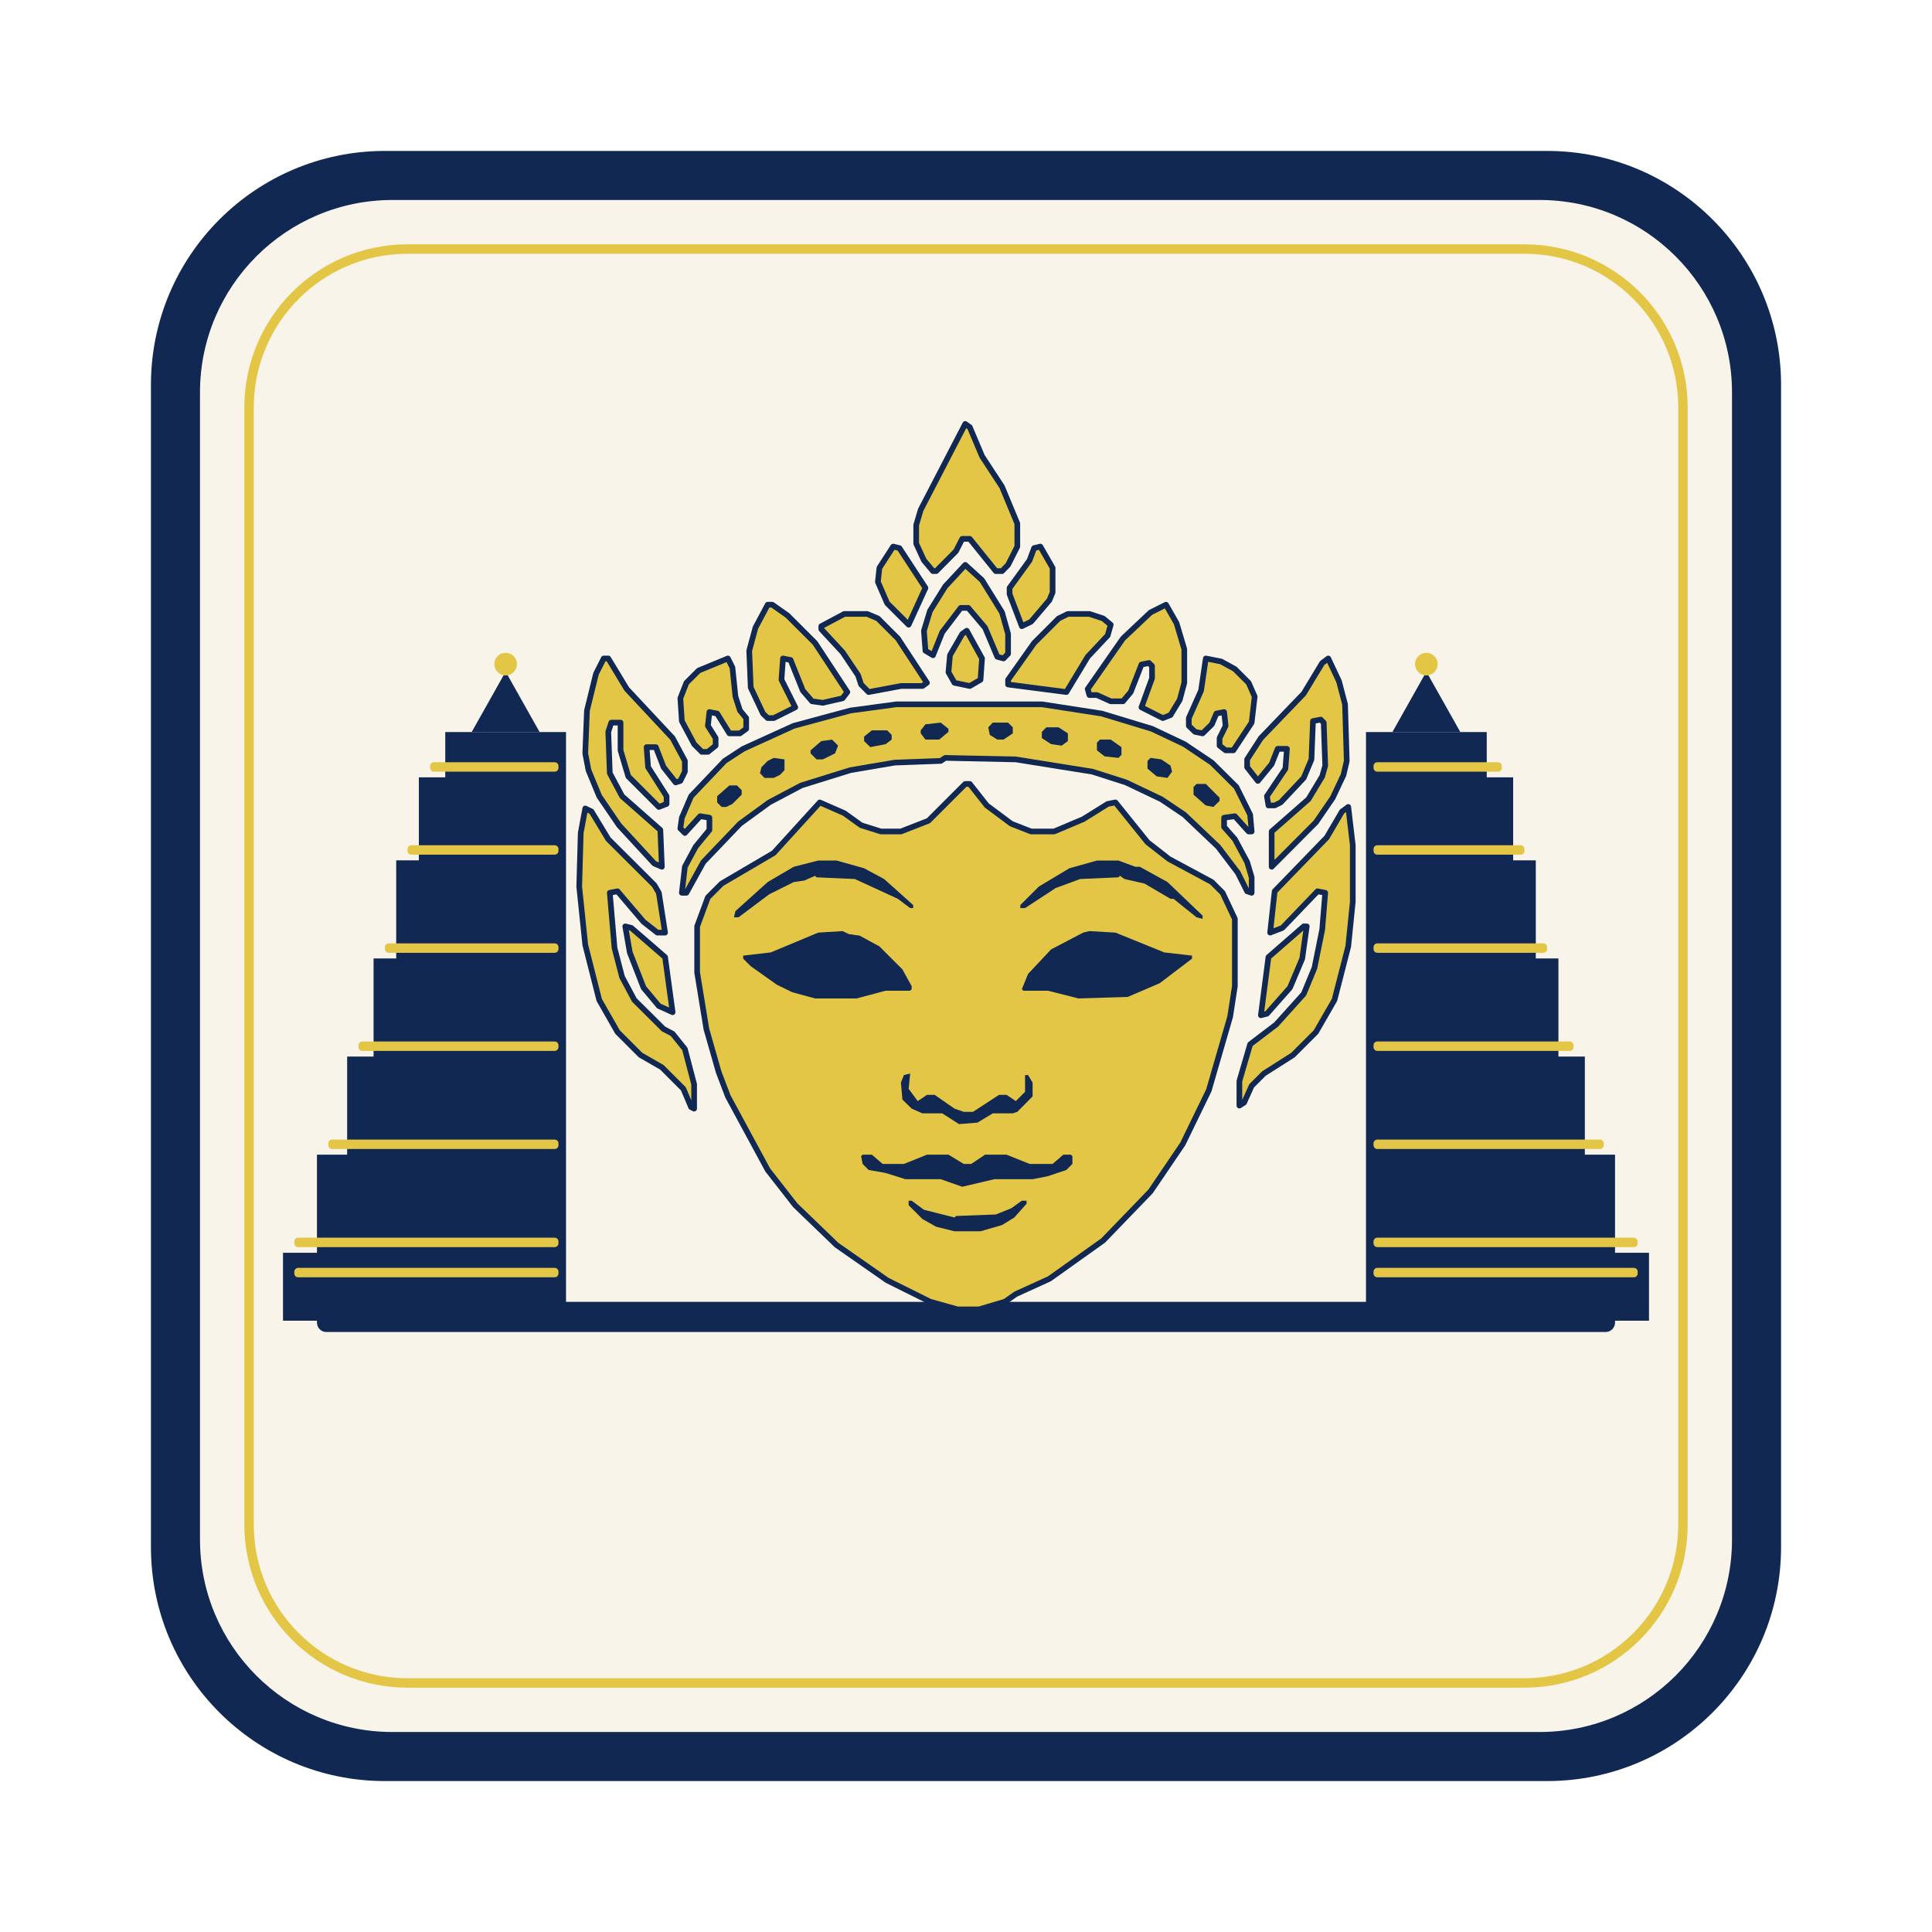
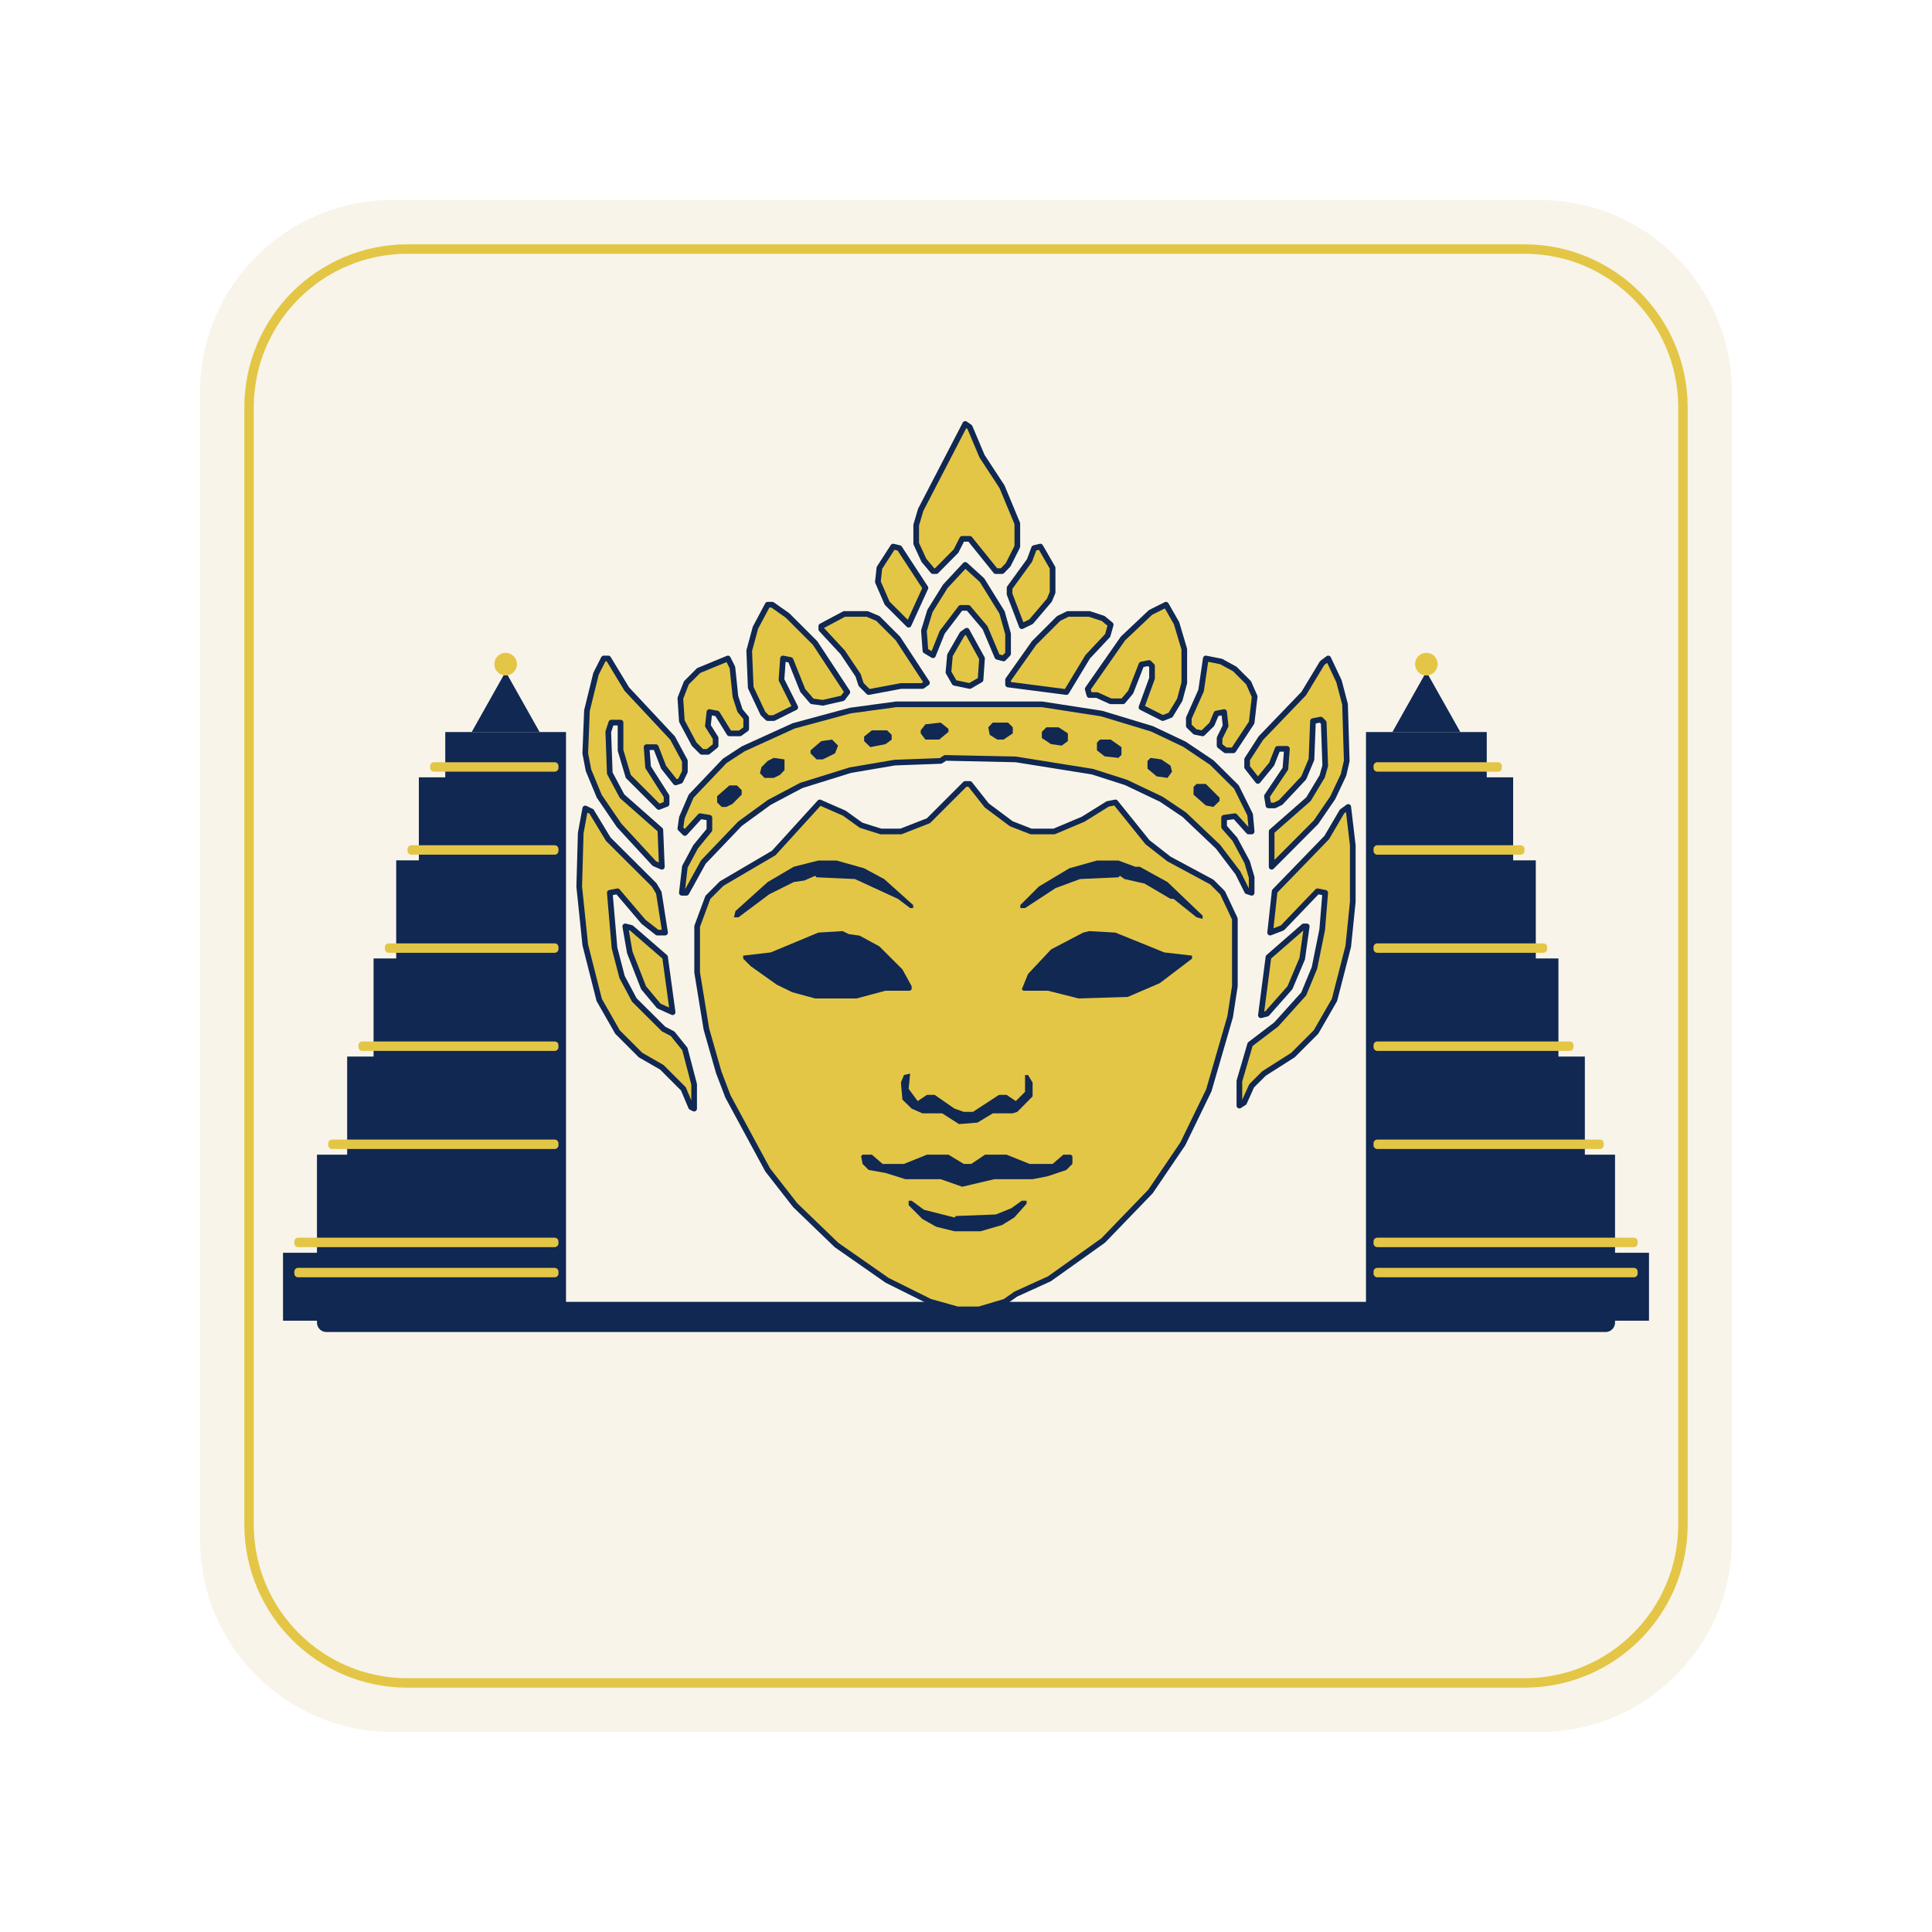
<svg xmlns="http://www.w3.org/2000/svg" width="1024" height="1024" viewBox="0 0 1024 1024" fill="none">
-   <rect x="80" y="80" width="864" height="864" rx="124" ry="124" fill="#102852" />
  <rect x="106" y="106" width="812" height="812" rx="102" ry="102" fill="#f8f4ea" />
  <rect x="132" y="132" width="760" height="760" rx="84" ry="84" fill="none" stroke="#e4c646" stroke-width="5" />
  <rect x="168" y="690" width="688" height="16" rx="5" ry="5" fill="#102852" />
  <g>
    <path d="M150 700 L150 664 L168 664 L168 612 L184 612 L184 560 L198 560 L198 508 L210 508 L210 456 L222 456 L222 412 L236 412 L236 388 L300 388 L300 700 Z" fill="#102852" />
    <path d="M250 388 L268 356 L286 388 Z" fill="#102852" />
    <circle cx="268" cy="352" r="6" fill="#e4c646" />
    <rect x="156" y="656" width="140" height="5" rx="2" ry="2" fill="#e4c646" />
    <rect x="174" y="604" width="122" height="5" rx="2" ry="2" fill="#e4c646" />
    <rect x="190" y="552" width="106" height="5" rx="2" ry="2" fill="#e4c646" />
    <rect x="204" y="500" width="92" height="5" rx="2" ry="2" fill="#e4c646" />
    <rect x="216" y="448" width="80" height="5" rx="2" ry="2" fill="#e4c646" />
    <rect x="228" y="404" width="68" height="5" rx="2" ry="2" fill="#e4c646" />
    <rect x="156" y="672" width="140" height="5" rx="2" ry="2" fill="#e4c646" />
    <g transform="translate(1024,0) scale(-1,1)">
      <path d="M150 700 L150 664 L168 664 L168 612 L184 612 L184 560 L198 560 L198 508 L210 508 L210 456 L222 456 L222 412 L236 412 L236 388 L300 388 L300 700 Z" fill="#102852" />
      <path d="M250 388 L268 356 L286 388 Z" fill="#102852" />
      <circle cx="268" cy="352" r="6" fill="#e4c646" />
      <rect x="156" y="656" width="140" height="5" rx="2" ry="2" fill="#e4c646" />
      <rect x="174" y="604" width="122" height="5" rx="2" ry="2" fill="#e4c646" />
      <rect x="190" y="552" width="106" height="5" rx="2" ry="2" fill="#e4c646" />
      <rect x="204" y="500" width="92" height="5" rx="2" ry="2" fill="#e4c646" />
      <rect x="216" y="448" width="80" height="5" rx="2" ry="2" fill="#e4c646" />
      <rect x="228" y="404" width="68" height="5" rx="2" ry="2" fill="#e4c646" />
      <rect x="156" y="672" width="140" height="5" rx="2" ry="2" fill="#e4c646" />
    </g>
  </g>
  <g>
    <path d="M 692.6 491.0 L 691.0 491.0 L 672.3 507.3 L 668.3 538.1 L 671.5 537.3 L 683.7 523.5 L 690.2 508.1 Z" fill="#e4c646" stroke="#102852" stroke-width="3" stroke-linejoin="round" />
    <path d="M 331.4 491.0 L 333.8 504.8 L 341.1 523.5 L 349.2 533.2 L 356.5 536.5 L 352.5 507.3 L 334.6 491.8 Z" fill="#e4c646" stroke="#102852" stroke-width="3" stroke-linejoin="round" />
    <path d="M 310.2 428.5 L 307.8 441.5 L 307.0 469.9 L 310.2 500.8 L 317.6 530.0 L 327.3 547.0 L 339.5 559.2 L 350.8 565.7 L 362.2 577.1 L 366.3 586.8 L 367.9 587.6 L 367.9 574.7 L 363.0 556.0 L 356.5 547.9 L 351.7 545.4 L 336.2 530.0 L 329.7 517.8 L 325.7 502.4 L 323.2 473.2 L 327.3 472.4 L 341.1 488.6 L 348.4 494.3 L 352.5 494.3 L 349.2 473.2 L 346.8 469.1 L 322.4 444.8 L 313.5 430.1 Z" fill="#e4c646" stroke="#102852" stroke-width="3" stroke-linejoin="round" />
    <path d="M 714.6 427.7 L 711.3 430.1 L 703.2 443.9 L 675.6 472.4 L 673.2 494.3 L 679.7 491.8 L 698.3 472.4 L 702.4 473.2 L 700.8 492.7 L 696.7 513.0 L 691.0 526.8 L 676.4 543.0 L 662.6 553.5 L 656.9 573.0 L 656.9 586.0 L 659.4 584.4 L 663.4 575.5 L 669.9 569.0 L 685.3 559.2 L 697.5 547.0 L 707.3 530.0 L 714.6 501.6 L 717.0 478.0 L 717.0 448.0 Z" fill="#e4c646" stroke="#102852" stroke-width="3" stroke-linejoin="round" />
    <path d="M 434.5 425.3 L 410.1 452.1 L 382.5 468.3 L 375.2 475.6 L 369.5 491.0 L 369.5 515.4 L 374.4 545.4 L 380.9 568.2 L 385.8 581.1 L 406.9 620.1 L 421.5 638.8 L 443.4 659.9 L 470.2 678.6 L 492.9 689.9 L 507.5 694.0 L 518.9 694.0 L 532.7 689.9 L 538.4 685.9 L 556.2 677.8 L 584.7 657.5 L 609.8 631.5 L 626.9 606.3 L 640.7 577.9 L 652.0 538.9 L 654.5 522.7 L 654.5 487.0 L 648.0 473.2 L 642.3 467.5 L 619.6 455.3 L 608.2 446.4 L 591.2 425.3 L 587.1 426.1 L 574.1 434.2 L 558.7 440.7 L 546.5 440.7 L 536.0 436.6 L 523.0 426.9 L 514.0 415.5 L 511.6 415.5 L 492.1 435.0 L 477.5 440.7 L 466.9 440.7 L 456.4 437.4 L 447.5 431.0 Z" fill="#e4c646" stroke="#102852" stroke-width="3" stroke-linejoin="round" />
    <path d="M 360.6 439.1 L 363.0 441.5 L 371.1 432.6 L 376.0 433.4 L 376.0 439.9 L 368.7 448.8 L 363.0 459.4 L 361.4 473.2 L 363.8 473.2 L 372.8 456.9 L 392.2 436.6 L 407.7 425.3 L 424.7 416.3 L 450.7 408.2 L 474.2 404.2 L 498.6 403.3 L 501.0 401.7 L 538.4 402.5 L 579.0 409.0 L 596.8 414.7 L 615.5 423.6 L 627.7 431.8 L 645.6 448.8 L 656.1 462.6 L 661.0 472.4 L 663.4 473.2 L 663.4 465.0 L 661.0 456.9 L 654.5 444.8 L 648.8 438.3 L 648.8 433.4 L 654.5 432.6 L 661.8 440.7 L 663.4 440.7 L 662.6 431.8 L 655.3 417.1 L 642.3 404.2 L 627.7 394.4 L 610.6 386.3 L 583.9 378.2 L 552.2 373.3 L 475.1 373.3 L 450.7 376.6 L 420.7 384.7 L 393.9 396.9 L 384.1 403.3 L 366.3 422.0 L 361.4 433.4 Z" fill="#e4c646" stroke="#102852" stroke-width="3" stroke-linejoin="round" />
    <path d="M 704.0 349.0 L 700.8 351.4 L 691.0 367.6 L 668.3 391.2 L 661.0 402.5 L 661.0 406.6 L 666.7 413.9 L 674.0 405.0 L 677.2 396.9 L 682.1 396.9 L 681.3 407.4 L 671.5 422.0 L 672.3 426.9 L 675.6 426.9 L 678.8 425.3 L 691.0 412.3 L 695.1 402.5 L 695.9 382.2 L 700.0 381.4 L 701.6 383.0 L 702.4 405.8 L 700.8 411.5 L 693.5 423.6 L 674.0 440.7 L 674.0 459.4 L 697.5 435.8 L 706.4 422.8 L 712.1 410.7 L 713.8 403.3 L 712.9 373.3 L 709.7 361.1 Z" fill="#e4c646" stroke="#102852" stroke-width="3" stroke-linejoin="round" />
    <path d="M 639.1 349.0 L 636.6 366.0 L 630.1 380.6 L 630.1 384.7 L 633.4 387.9 L 637.4 388.7 L 642.3 383.9 L 644.7 378.2 L 648.8 377.4 L 649.6 384.7 L 646.4 391.2 L 646.4 395.2 L 649.6 397.7 L 653.7 397.7 L 663.4 383.0 L 665.0 369.2 L 661.8 361.9 L 654.5 354.6 L 647.2 350.6 Z" fill="#e4c646" stroke="#102852" stroke-width="3" stroke-linejoin="round" />
    <path d="M 385.8 349.0 L 370.3 355.4 L 363.8 361.9 L 360.6 370.1 L 361.4 382.2 L 367.9 394.4 L 372.0 398.5 L 375.2 398.5 L 379.3 395.2 L 379.3 391.2 L 375.2 384.7 L 376.0 377.4 L 380.1 378.2 L 386.6 388.7 L 392.2 388.7 L 395.5 386.3 L 395.5 380.6 L 392.2 376.6 L 389.8 369.2 L 388.2 353.8 Z" fill="#e4c646" stroke="#102852" stroke-width="3" stroke-linejoin="round" />
    <path d="M 320.0 349.0 L 315.9 357.1 L 311.1 376.6 L 310.2 399.3 L 311.9 408.2 L 317.6 422.0 L 328.1 437.4 L 346.8 457.7 L 350.8 459.4 L 350.0 439.9 L 329.7 422.0 L 323.2 409.8 L 322.4 387.9 L 324.0 383.0 L 328.9 383.0 L 328.9 397.7 L 333.0 411.5 L 349.2 427.7 L 353.3 426.1 L 353.3 422.0 L 343.5 406.6 L 342.7 396.0 L 347.6 396.0 L 351.7 406.6 L 358.1 414.7 L 360.6 413.9 L 363.0 409.0 L 363.0 403.3 L 356.5 391.2 L 332.2 365.2 L 322.4 349.0 Z" fill="#e4c646" stroke="#102852" stroke-width="3" stroke-linejoin="round" />
    <path d="M 512.4 334.3 L 510.0 336.0 L 503.5 347.3 L 502.7 356.3 L 505.9 361.9 L 514.0 363.6 L 519.7 360.3 L 520.5 349.0 Z" fill="#e4c646" stroke="#102852" stroke-width="3" stroke-linejoin="round" />
    <path d="M 588.7 331.1 L 584.7 327.8 L 577.4 325.4 L 566.0 325.4 L 561.1 327.8 L 548.1 340.8 L 534.3 360.3 L 534.3 362.8 L 565.2 366.8 L 576.5 348.1 L 587.1 336.8 Z" fill="#e4c646" stroke="#102852" stroke-width="3" stroke-linejoin="round" />
    <path d="M 435.3 331.9 L 435.3 333.5 L 446.6 345.7 L 454.8 357.9 L 456.4 362.8 L 460.4 366.8 L 477.5 363.6 L 488.9 363.6 L 491.3 361.9 L 475.9 338.4 L 465.3 327.8 L 459.6 325.4 L 447.5 325.4 Z" fill="#e4c646" stroke="#102852" stroke-width="3" stroke-linejoin="round" />
    <path d="M 618.0 320.5 L 609.8 324.6 L 595.2 338.4 L 576.5 365.2 L 577.4 368.4 L 581.4 368.4 L 588.7 371.7 L 595.2 371.7 L 599.3 366.8 L 605.0 352.2 L 609.0 351.4 L 610.6 353.0 L 610.6 359.5 L 605.0 374.9 L 616.3 380.6 L 620.4 379.0 L 625.3 370.9 L 627.7 361.9 L 627.7 344.1 L 623.6 330.3 Z" fill="#e4c646" stroke="#102852" stroke-width="3" stroke-linejoin="round" />
    <path d="M 406.9 320.5 L 400.4 332.7 L 397.1 344.9 L 397.9 364.4 L 404.4 378.2 L 406.9 380.6 L 410.1 380.6 L 421.5 374.9 L 414.2 360.3 L 415.0 349.0 L 419.0 349.8 L 425.5 366.0 L 430.4 371.7 L 436.1 372.5 L 446.6 370.1 L 449.1 366.8 L 432.0 340.8 L 417.4 326.2 L 409.3 320.5 Z" fill="#e4c646" stroke="#102852" stroke-width="3" stroke-linejoin="round" />
    <path d="M 511.6 299.4 L 501.0 310.8 L 492.9 323.8 L 489.7 334.3 L 490.5 344.9 L 494.5 347.3 L 499.4 335.1 L 509.2 322.2 L 513.2 322.2 L 522.1 332.7 L 528.6 348.1 L 531.9 349.0 L 534.3 346.5 L 534.3 336.0 L 531.1 324.6 L 520.5 307.5 Z" fill="#e4c646" stroke="#102852" stroke-width="3" stroke-linejoin="round" />
    <path d="M 551.4 289.7 L 548.1 290.5 L 545.7 297.0 L 535.1 311.6 L 535.1 314.9 L 541.6 331.9 L 546.5 329.5 L 556.2 318.1 L 557.9 314.0 L 557.9 301.0 Z" fill="#e4c646" stroke="#102852" stroke-width="3" stroke-linejoin="round" />
    <path d="M 473.4 289.7 L 466.1 301.0 L 465.3 308.4 L 470.2 319.7 L 481.6 331.1 L 490.5 311.6 L 476.7 290.5 Z" fill="#e4c646" stroke="#102852" stroke-width="3" stroke-linejoin="round" />
    <path d="M 511.6 224.7 L 488.0 270.2 L 485.6 278.3 L 485.6 288.1 L 489.7 297.0 L 494.5 302.7 L 496.2 302.7 L 506.7 292.1 L 510.0 285.6 L 514.0 285.6 L 527.8 302.7 L 531.1 302.7 L 534.3 299.4 L 539.2 289.7 L 539.2 277.5 L 531.1 258.0 L 520.5 241.8 L 514.0 226.4 Z" fill="#e4c646" stroke="#102852" stroke-width="3" stroke-linejoin="round" />
    <path d="M 481.6 636.4 L 481.6 638.8 L 488.9 646.1 L 496.2 650.2 L 505.9 652.6 L 519.7 652.6 L 531.1 649.3 L 537.6 645.3 L 544.1 638.0 L 544.1 636.4 L 541.6 636.4 L 536.0 640.4 L 527.8 643.7 L 506.7 644.5 L 505.9 645.3 L 489.7 641.2 L 483.2 636.4 Z" fill="#102852" fill-rule="evenodd" />
    <path d="M 456.4 612.8 L 457.2 616.9 L 460.4 620.1 L 469.4 621.7 L 479.9 625.0 L 498.6 625.0 L 510.0 629.0 L 527.0 625.0 L 547.3 625.0 L 555.4 623.4 L 565.2 620.1 L 568.4 616.9 L 568.4 612.8 L 567.6 612.0 L 563.6 612.0 L 557.9 616.9 L 545.7 616.9 L 533.5 612.0 L 522.1 612.0 L 514.8 616.9 L 510.8 616.9 L 502.7 612.0 L 491.3 612.0 L 479.1 616.9 L 467.8 616.9 L 462.1 612.0 L 457.2 612.0 Z" fill="#102852" fill-rule="evenodd" />
    <path d="M 477.5 573.8 L 478.3 582.8 L 483.2 587.6 L 488.9 590.1 L 499.4 590.1 L 508.3 595.8 L 518.1 595.0 L 526.2 590.1 L 536.8 590.1 L 539.2 589.3 L 547.3 581.1 L 547.3 573.8 L 544.9 569.8 L 543.3 569.8 L 543.3 578.7 L 538.4 583.6 L 533.5 580.3 L 529.5 580.3 L 515.7 589.3 L 510.8 589.3 L 505.9 587.6 L 495.4 580.3 L 491.3 580.3 L 486.4 583.6 L 481.6 577.1 L 482.4 569.0 L 479.1 569.8 Z" fill="#102852" fill-rule="evenodd" />
    <path d="M 541.6 524.3 L 542.4 525.1 L 555.4 525.1 L 571.7 529.2 L 597.7 528.4 L 614.7 521.1 L 631.8 508.1 L 631.8 506.5 L 617.1 504.8 L 591.2 494.3 L 577.4 493.5 L 574.1 494.3 L 557.1 503.2 L 544.9 516.2 Z" fill="#102852" fill-rule="evenodd" />
    <path d="M 564.4 508.1 L 566.0 506.5 L 577.4 501.6 L 578.2 502.4 L 585.5 502.4 L 586.3 501.6 L 593.6 505.6 L 594.4 512.1 L 592.0 517.8 L 587.1 522.7 L 573.3 523.5 L 566.0 517.0 Z" fill="#102852" fill-rule="evenodd" />
    <path d="M 483.2 524.3 L 483.2 522.7 L 478.3 513.8 L 466.1 501.6 L 455.6 495.9 L 449.9 495.1 L 446.6 493.5 L 433.7 494.3 L 408.5 504.8 L 393.9 506.5 L 393.9 508.1 L 397.9 512.1 L 411.7 521.9 L 419.9 525.9 L 432.0 529.2 L 454.0 529.2 L 469.4 525.1 L 482.4 525.1 Z" fill="#102852" fill-rule="evenodd" />
    <path d="M 431.2 505.6 L 436.9 502.4 L 453.1 503.2 L 460.4 508.1 L 460.4 513.0 L 458.0 518.6 L 454.8 521.9 L 449.1 524.3 L 441.0 524.3 L 432.8 517.8 L 431.2 514.6 Z" fill="#102852" fill-rule="evenodd" />
    <path d="M 540.8 479.7 L 540.8 481.3 L 543.3 481.3 L 559.5 470.7 L 572.5 465.9 L 592.8 465.0 L 593.6 464.2 L 596.0 465.9 L 606.6 468.3 L 620.4 476.4 L 622.0 476.4 L 634.2 486.2 L 637.4 487.0 L 637.4 485.3 L 618.8 467.5 L 604.1 459.4 L 601.7 459.4 L 592.8 456.1 L 581.4 456.1 L 566.8 460.2 L 550.6 469.9 Z" fill="#102852" fill-rule="evenodd" />
    <path d="M 389.0 486.2 L 391.4 486.2 L 407.7 474.0 L 420.7 467.5 L 426.3 466.7 L 432.0 464.2 L 432.8 465.0 L 453.1 465.9 L 475.9 476.4 L 482.4 481.3 L 484.0 481.3 L 484.0 479.7 L 468.6 465.9 L 458.0 460.2 L 443.4 456.1 L 433.7 456.1 L 420.7 459.4 L 406.9 467.5 L 389.8 482.9 Z" fill="#102852" fill-rule="evenodd" />
    <path d="M 390.6 416.3 L 386.6 416.3 L 380.1 422.0 L 380.1 425.3 L 382.5 427.7 L 384.9 427.7 L 388.2 426.1 L 393.1 421.2 L 393.1 418.8 Z" fill="#102852" fill-rule="evenodd" />
    <path d="M 634.2 415.5 L 632.6 417.1 L 632.6 421.2 L 639.1 426.9 L 643.1 427.7 L 646.4 424.5 L 646.4 422.8 L 639.1 415.5 Z" fill="#102852" fill-rule="evenodd" />
    <path d="M 609.8 401.7 L 608.2 403.3 L 608.2 407.4 L 613.1 411.5 L 618.8 412.3 L 621.2 409.0 L 620.4 405.8 L 615.5 402.5 Z" fill="#102852" fill-rule="evenodd" />
    <path d="M 415.8 402.5 L 410.1 401.7 L 406.9 403.3 L 403.6 406.6 L 402.8 409.8 L 405.2 412.3 L 410.1 412.3 L 413.4 410.7 L 415.8 408.2 Z" fill="#102852" fill-rule="evenodd" />
    <path d="M 581.4 393.6 L 581.4 397.7 L 585.5 400.9 L 592.8 401.7 L 594.4 400.1 L 594.4 396.0 L 588.7 392.0 L 583.0 392.0 Z" fill="#102852" fill-rule="evenodd" />
    <path d="M 444.2 395.2 L 441.0 392.0 L 435.3 392.8 L 429.6 397.7 L 429.6 399.3 L 432.8 402.5 L 436.1 402.5 L 442.6 399.3 Z" fill="#102852" fill-rule="evenodd" />
    <path d="M 458.0 390.4 L 458.0 392.8 L 461.3 396.0 L 469.4 394.4 L 472.6 392.0 L 472.6 389.5 L 470.2 387.1 L 462.1 387.1 Z" fill="#102852" fill-rule="evenodd" />
    <path d="M 552.2 387.9 L 552.2 391.2 L 557.1 394.4 L 562.7 395.2 L 566.0 392.8 L 566.0 388.7 L 561.1 385.5 L 554.6 385.5 Z" fill="#102852" fill-rule="evenodd" />
    <path d="M 523.8 385.5 L 524.6 389.5 L 528.6 392.0 L 531.9 392.0 L 536.8 388.7 L 536.8 385.5 L 534.3 383.0 L 526.2 383.0 Z" fill="#102852" fill-rule="evenodd" />
    <path d="M 488.0 387.1 L 488.0 388.7 L 490.5 392.0 L 497.8 392.0 L 502.7 387.9 L 502.7 386.3 L 498.6 383.0 L 490.5 383.9 Z" fill="#102852" fill-rule="evenodd" />
  </g>
</svg>
